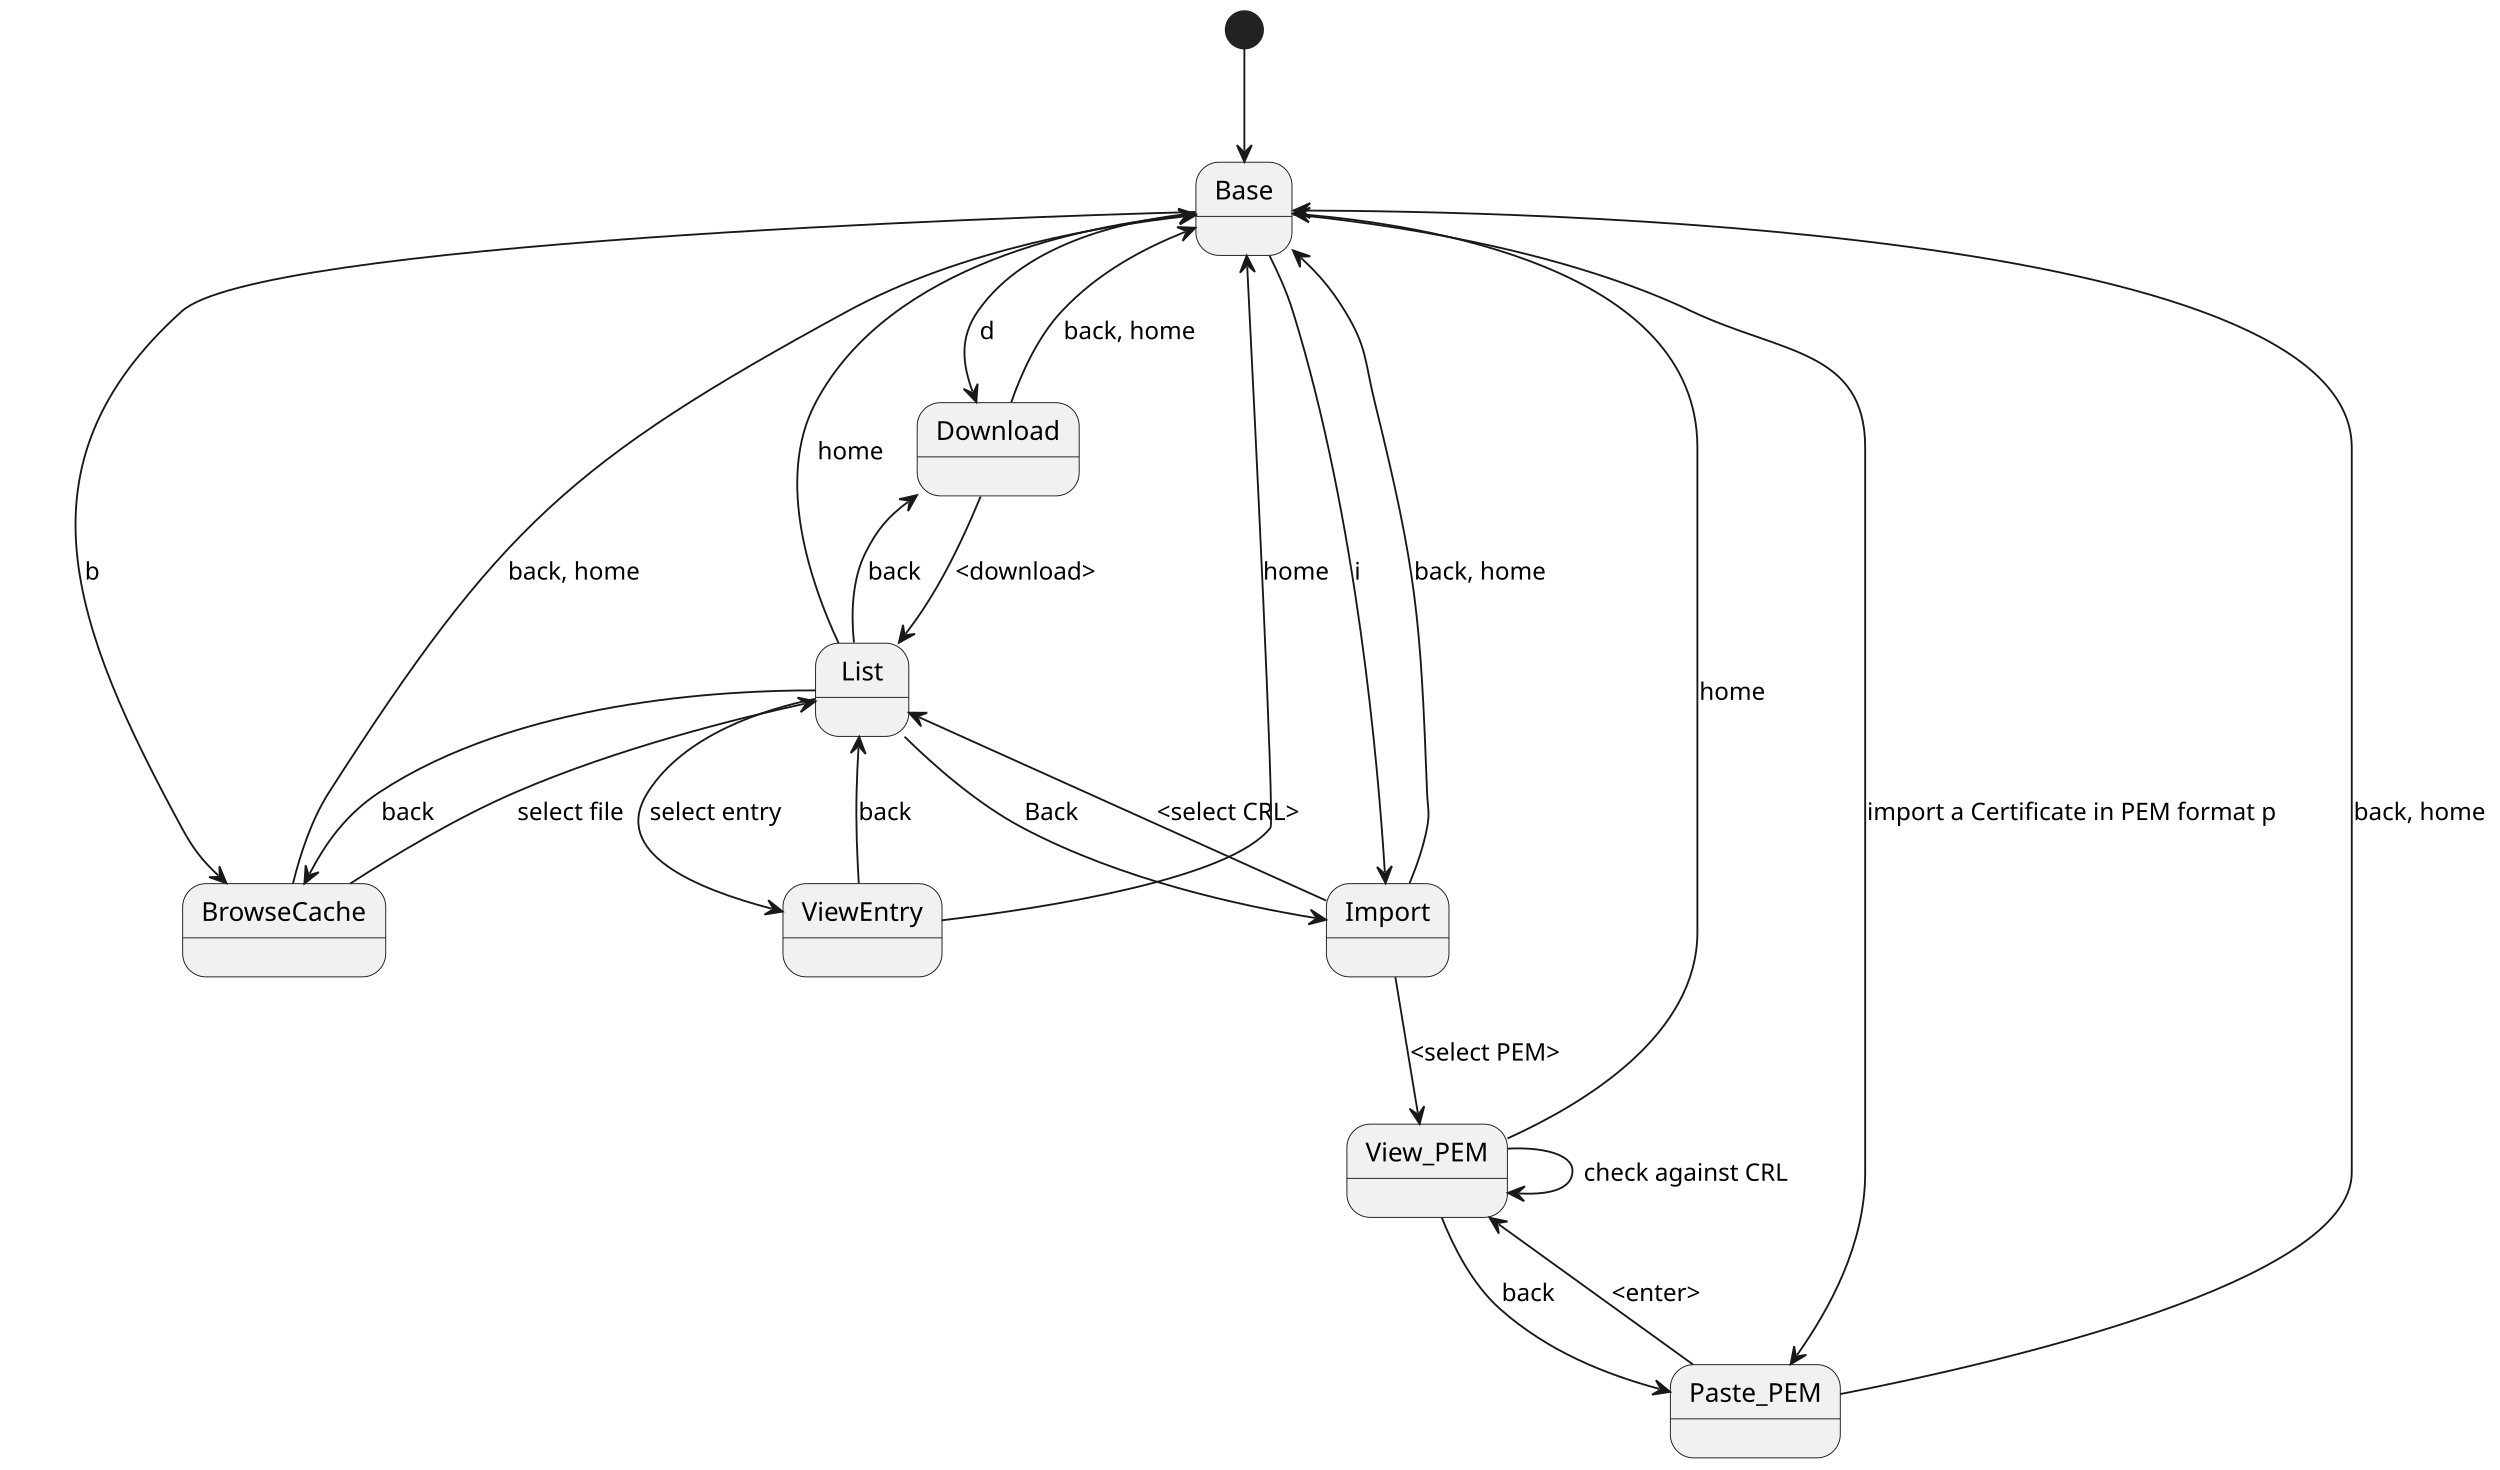
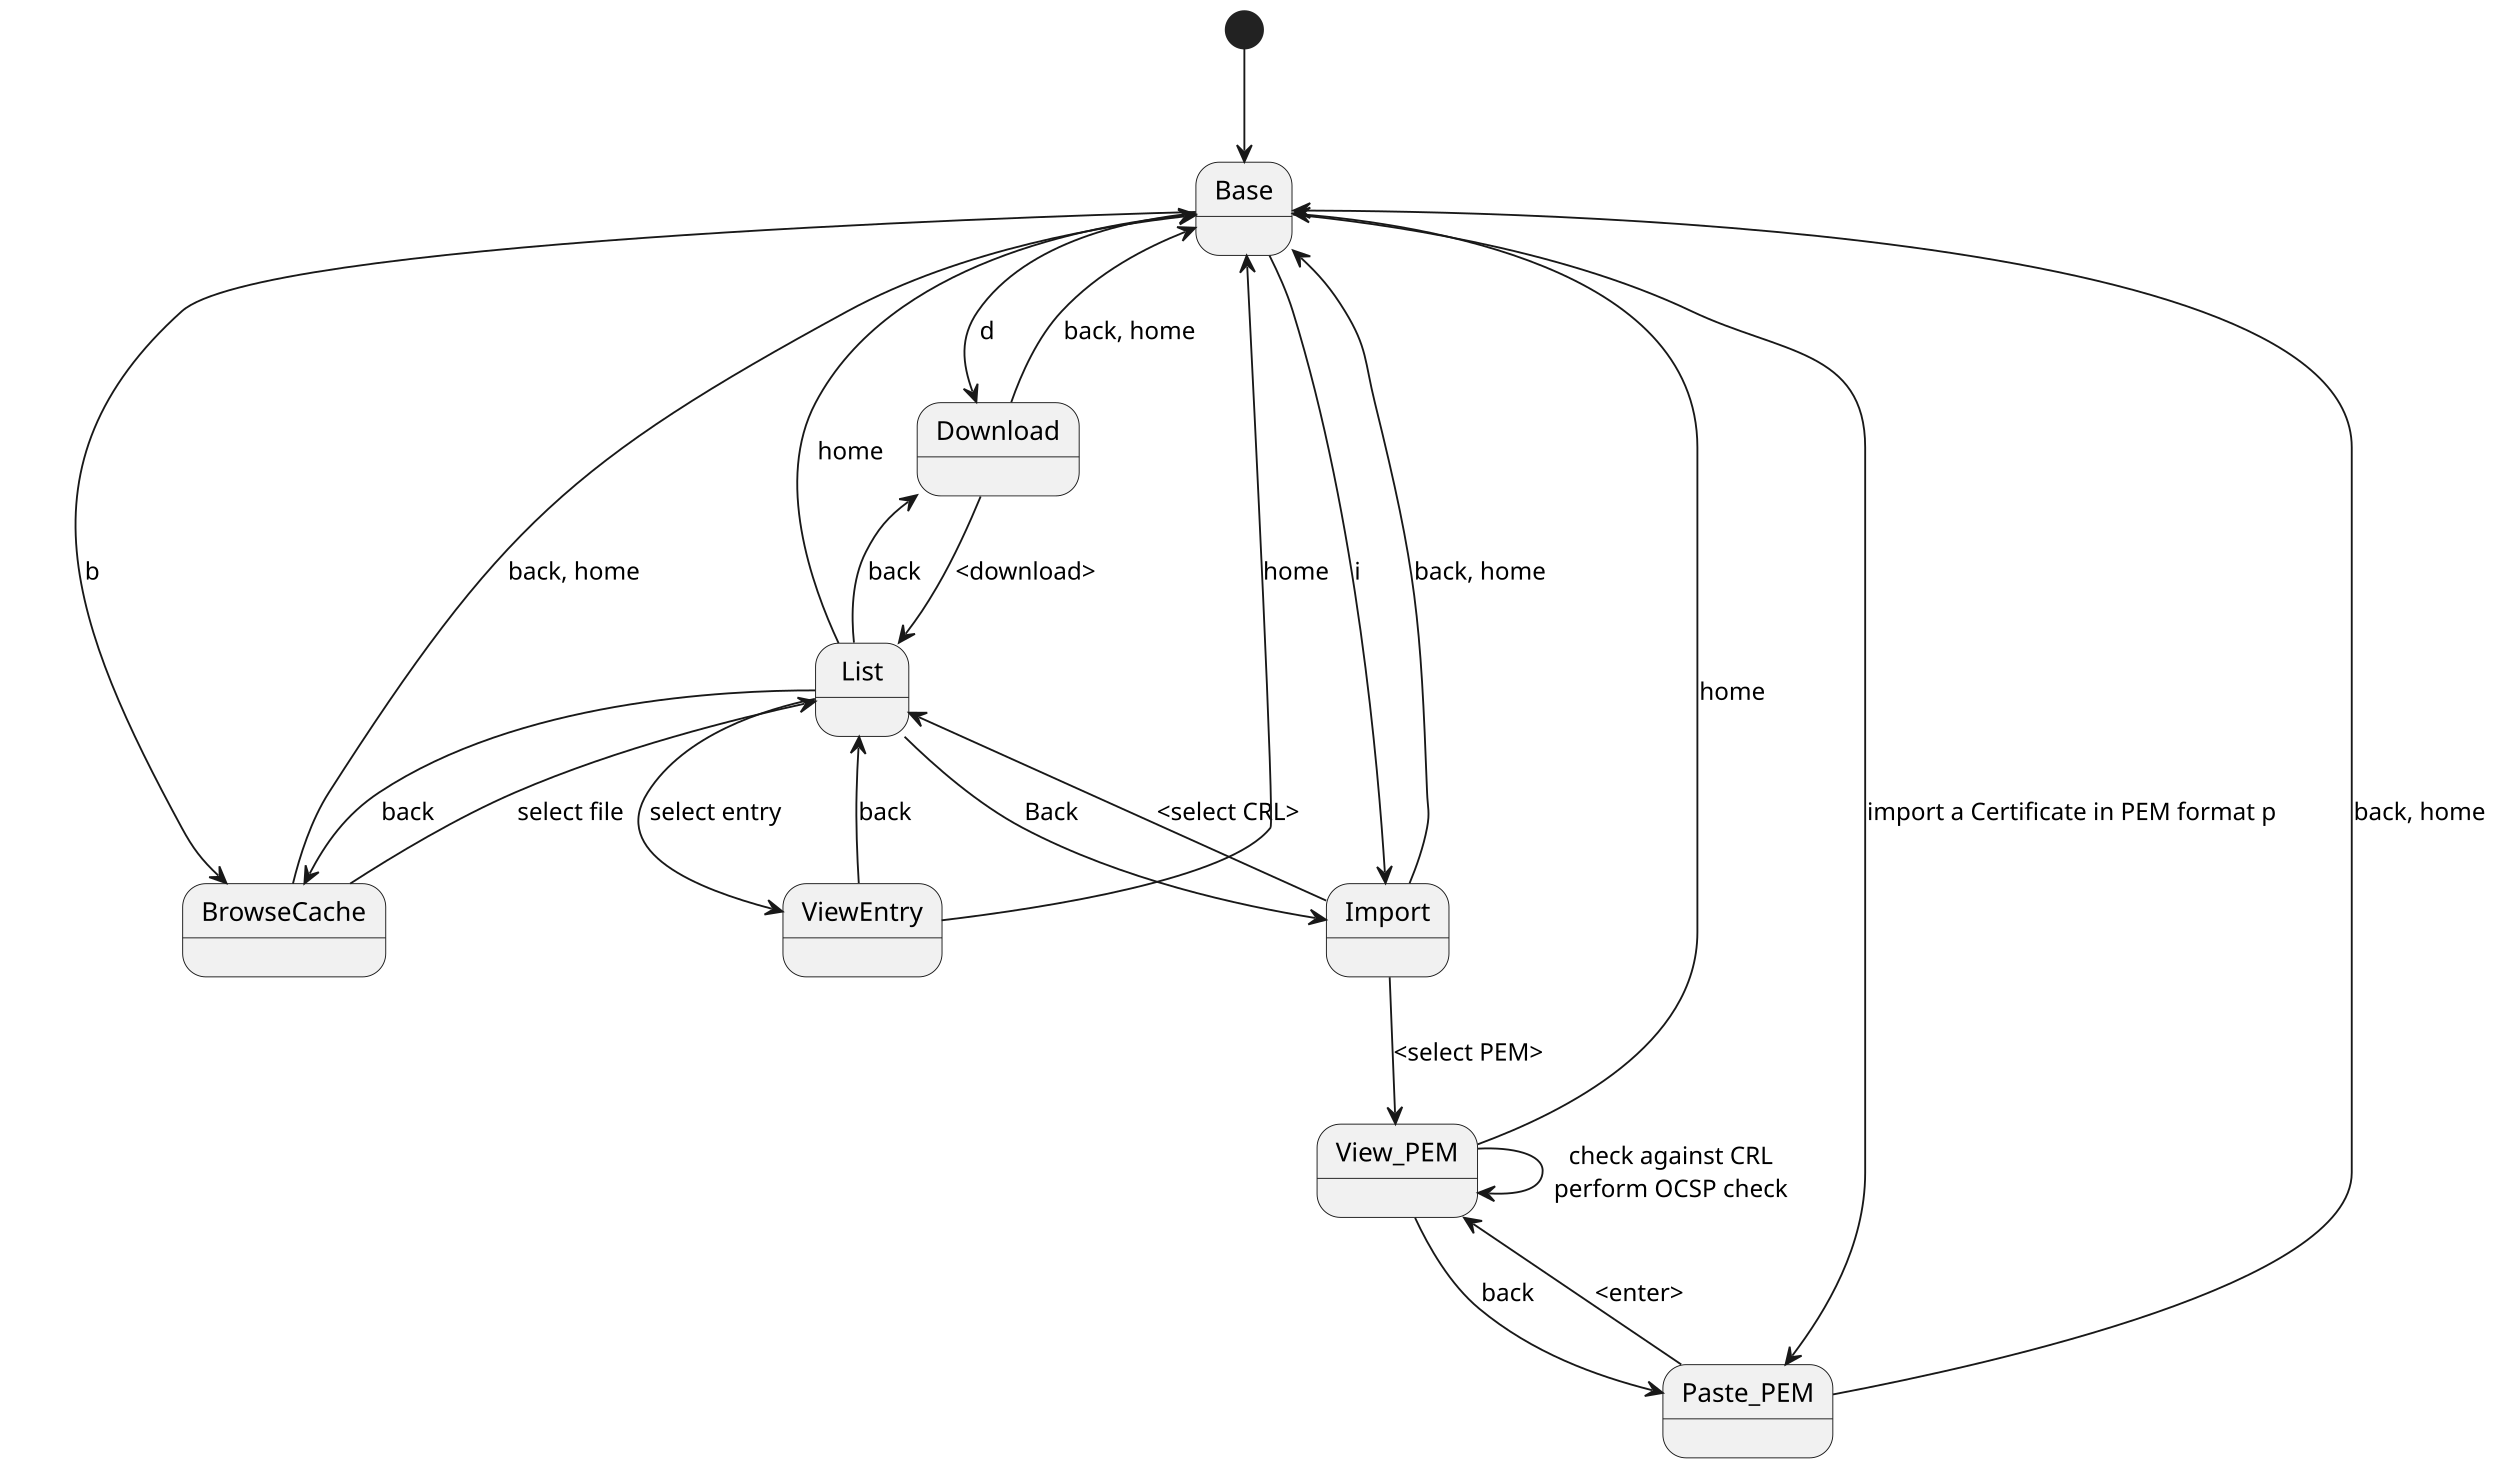
<svg xmlns="http://www.w3.org/2000/svg" contentStyleType="text/css" height="788px" preserveAspectRatio="none" style="width:1341px;height:788px;background:#FFFFFF;" version="1.1" viewBox="0 0 1341 788" width="1341px" zoomAndPan="magnify">
  <defs />
  <g>
    <ellipse cx="667.48" cy="16" fill="#222222" rx="10" ry="10" style="stroke:#222222;stroke-width:1.0;" />
    <g id="Base">
      <rect fill="#F1F1F1" height="50" rx="12.5" ry="12.5" style="stroke:#181818;stroke-width:0.5;" width="51.556" x="641.48" y="87" />
      <line style="stroke:#181818;stroke-width:0.5;" x1="641.48" x2="693.036" y1="116.068" y2="116.068" />
      <text fill="#000000" font-family="sans-serif" font-size="14" lengthAdjust="spacing" textLength="31.556" x="651.48" y="106.966">Base</text>
    </g>
    <g id="Download">
      <rect fill="#F1F1F1" height="50" rx="12.5" ry="12.5" style="stroke:#181818;stroke-width:0.5;" width="86.892" x="491.98" y="216" />
      <line style="stroke:#181818;stroke-width:0.5;" x1="491.98" x2="578.872" y1="245.068" y2="245.068" />
      <text fill="#000000" font-family="sans-serif" font-size="14" lengthAdjust="spacing" textLength="66.892" x="501.98" y="235.966">Download</text>
    </g>
    <g id="BrowseCache">
      <rect fill="#F1F1F1" height="50" rx="12.5" ry="12.5" style="stroke:#181818;stroke-width:0.5;" width="108.928" x="97.98" y="474" />
      <line style="stroke:#181818;stroke-width:0.5;" x1="97.98" x2="206.908" y1="503.068" y2="503.068" />
      <text fill="#000000" font-family="sans-serif" font-size="14" lengthAdjust="spacing" textLength="88.928" x="107.98" y="493.966">BrowseCache</text>
    </g>
    <g id="Import">
      <rect fill="#F1F1F1" height="50" rx="12.5" ry="12.5" style="stroke:#181818;stroke-width:0.5;" width="65.752" x="711.48" y="474" />
      <line style="stroke:#181818;stroke-width:0.5;" x1="711.48" x2="777.232" y1="503.068" y2="503.068" />
      <text fill="#000000" font-family="sans-serif" font-size="14" lengthAdjust="spacing" textLength="45.752" x="721.48" y="493.966">Import</text>
    </g>
    <g id="Paste_PEM">
-       <rect fill="#F1F1F1" height="50" rx="12.5" ry="12.5" style="stroke:#181818;stroke-width:0.5;" width="91.148" x="895.98" y="732" />
-       <line style="stroke:#181818;stroke-width:0.5;" x1="895.98" x2="987.128" y1="761.068" y2="761.068" />
-       <text fill="#000000" font-family="sans-serif" font-size="14" lengthAdjust="spacing" textLength="71.148" x="905.98" y="751.966">Paste_PEM</text>
+       <rect fill="#F1F1F1" height="50" rx="12.5" ry="12.5" style="stroke:#181818;stroke-width:0.5;" width="91.148" x="891.98" y="732" />
+       <line style="stroke:#181818;stroke-width:0.5;" x1="891.98" x2="983.128" y1="761.068" y2="761.068" />
+       <text fill="#000000" font-family="sans-serif" font-size="14" lengthAdjust="spacing" textLength="71.148" x="901.98" y="751.966">Paste_PEM</text>
    </g>
    <g id="View_PEM">
-       <rect fill="#F1F1F1" height="50" rx="12.5" ry="12.5" style="stroke:#181818;stroke-width:0.5;" width="86.08" x="722.48" y="603" />
-       <line style="stroke:#181818;stroke-width:0.5;" x1="722.48" x2="808.56" y1="632.068" y2="632.068" />
-       <text fill="#000000" font-family="sans-serif" font-size="14" lengthAdjust="spacing" textLength="66.08" x="732.48" y="622.966">View_PEM</text>
+       <rect fill="#F1F1F1" height="50" rx="12.5" ry="12.5" style="stroke:#181818;stroke-width:0.5;" width="86.08" x="706.48" y="603" />
+       <line style="stroke:#181818;stroke-width:0.5;" x1="706.48" x2="792.56" y1="632.068" y2="632.068" />
+       <text fill="#000000" font-family="sans-serif" font-size="14" lengthAdjust="spacing" textLength="66.08" x="716.48" y="622.966">View_PEM</text>
    </g>
    <g id="List">
      <rect fill="#F1F1F1" height="50" rx="12.5" ry="12.5" style="stroke:#181818;stroke-width:0.5;" width="50" x="437.48" y="345" />
      <line style="stroke:#181818;stroke-width:0.5;" x1="437.48" x2="487.48" y1="374.068" y2="374.068" />
      <text fill="#000000" font-family="sans-serif" font-size="14" lengthAdjust="spacing" textLength="22.708" x="451.126" y="364.966">List</text>
    </g>
    <g id="ViewEntry">
      <rect fill="#F1F1F1" height="50" rx="12.5" ry="12.5" style="stroke:#181818;stroke-width:0.5;" width="85.324" x="419.98" y="474" />
      <line style="stroke:#181818;stroke-width:0.5;" x1="419.98" x2="505.304" y1="503.068" y2="503.068" />
      <text fill="#000000" font-family="sans-serif" font-size="14" lengthAdjust="spacing" textLength="65.324" x="429.98" y="493.966">ViewEntry</text>
    </g>
    <g id="link_*start*_Base">
      <path d="M667.48,26.01 C667.48,39.89 667.48,60.97 667.48,80.84 " fill="none" id="*start*-to-Base" style="stroke:#181818;stroke-width:1.0;" />
      <polygon fill="#181818" points="667.48,86.84,671.48,77.84,667.48,81.84,663.48,77.84,667.48,86.84" style="stroke:#181818;stroke-width:1.0;" />
    </g>
    <g id="link_Base_Download">
      <path d="M641.23,114.35 C607.69,117.66 550.81,128.91 524.48,167 C514.71,181.13 516.144,194.829 521.664,210.049 " fill="none" id="Base-to-Download" style="stroke:#181818;stroke-width:1.0;" />
      <polygon fill="#181818" points="523.71,215.69,524.402,205.865,522.005,210.99,516.881,208.593,523.71,215.69" style="stroke:#181818;stroke-width:1.0;" />
      <text fill="#000000" font-family="sans-serif" font-size="13" lengthAdjust="spacing" textLength="7.995" x="525.48" y="181.897">d</text>
    </g>
    <g id="link_Download_Base">
      <path d="M542.45,215.73 C547.84,200.34 556.59,180.79 569.48,167 C589.37,145.71 614.031,133.063 635.651,124.393 " fill="none" id="Download-to-Base" style="stroke:#181818;stroke-width:1.0;" />
      <polygon fill="#181818" points="641.22,122.16,631.378,121.797,636.579,124.021,634.356,129.222,641.22,122.16" style="stroke:#181818;stroke-width:1.0;" />
      <text fill="#000000" font-family="sans-serif" font-size="13" lengthAdjust="spacing" textLength="70.72" x="570.48" y="181.897">back, home</text>
    </g>
    <g id="link_Base_BrowseCache">
      <path d="M641.44,113.67 C535.22,116.65 138.38,130.16 97.48,167 C6,249.39 38.81,335.77 97.48,444 C103.47,455.06 108.118,461.16 117.118,469.66 " fill="none" id="Base-to-BrowseCache" style="stroke:#181818;stroke-width:1.0;" />
      <polygon fill="#181818" points="121.48,473.78,117.683,464.692,117.845,470.347,112.19,470.508,121.48,473.78" style="stroke:#181818;stroke-width:1.0;" />
      <text fill="#000000" font-family="sans-serif" font-size="13" lengthAdjust="spacing" textLength="7.995" x="45.48" y="310.897">b</text>
    </g>
    <g id="link_BrowseCache_Base">
      <path d="M157.14,473.98 C160.8,459.06 166.9,439.94 176.48,425 C267.47,283.1 306.4,247.55 454.48,167 C516.31,133.37 593.688,120.839 635.418,116.089 " fill="none" id="BrowseCache-to-Base" style="stroke:#181818;stroke-width:1.0;" />
      <polygon fill="#181818" points="641.38,115.41,631.985,112.454,636.412,115.975,632.89,120.402,641.38,115.41" style="stroke:#181818;stroke-width:1.0;" />
      <text fill="#000000" font-family="sans-serif" font-size="13" lengthAdjust="spacing" textLength="70.72" x="272.48" y="310.897">back, home</text>
    </g>
    <g id="link_Base_Import">
      <path d="M680.97,137.11 C685.57,146.23 690.34,156.86 693.48,167 C728.02,278.34 739.366,412.332 742.826,467.782 " fill="none" id="Base-to-Import" style="stroke:#181818;stroke-width:1.0;" />
      <polygon fill="#181818" points="743.2,473.77,746.632,464.538,742.889,468.78,738.647,465.037,743.2,473.77" style="stroke:#181818;stroke-width:1.0;" />
      <text fill="#000000" font-family="sans-serif" font-size="13" lengthAdjust="spacing" textLength="3.354" x="726.48" y="310.897">i</text>
    </g>
    <g id="link_Import_Base">
      <path d="M756.08,473.83 C759.87,464.71 763.59,454.08 765.48,444 C767.04,435.7 765.8,433.44 765.48,425 C761.97,331.35 759.96,306.98 737.48,216 C731.98,193.76 733.46,186.52 721.48,167 C714.06,154.91 707.805,147.574 697.915,138.384 " fill="none" id="Import-to-Base" style="stroke:#181818;stroke-width:1.0;" />
      <polygon fill="#181818" points="693.52,134.3,697.39,143.357,697.183,137.703,702.836,137.496,693.52,134.3" style="stroke:#181818;stroke-width:1.0;" />
      <text fill="#000000" font-family="sans-serif" font-size="13" lengthAdjust="spacing" textLength="70.72" x="758.48" y="310.897">back, home</text>
    </g>
    <g id="link_Base_Paste_PEM">
-       <path d="M693.57,115.08 C739.01,119.51 834.76,132.46 907.48,167 C954.94,189.54 1000.48,187.45 1000.48,240 C1000.48,240 1000.48,240 1000.48,629 C1000.48,667.66 981.175,702.375 963.925,726.865 " fill="none" id="Base-to-Paste_PEM" style="stroke:#181818;stroke-width:1.0;" />
-       <polygon fill="#181818" points="960.47,731.77,968.923,726.716,963.349,727.682,962.383,722.109,960.47,731.77" style="stroke:#181818;stroke-width:1.0;" />
+       <path d="M693.57,115.08 C739.01,119.51 834.76,132.46 907.48,167 C954.94,189.54 1000.48,187.45 1000.48,240 C1000.48,240 1000.48,240 1000.48,629 C1000.48,668.13 979.803,702.867 961.383,727.187 " fill="none" id="Base-to-Paste_PEM" style="stroke:#181818;stroke-width:1.0;" />
+       <polygon fill="#181818" points="957.76,731.97,966.383,727.211,960.779,727.984,960.005,722.38,957.76,731.97" style="stroke:#181818;stroke-width:1.0;" />
      <text fill="#000000" font-family="sans-serif" font-size="13" lengthAdjust="spacing" textLength="219.466" x="1001.48" y="439.897">import a Certificate in PEM format p</text>
    </g>
    <g id="link_Paste_PEM_Base">
-       <path d="M986.99,747.8 C1075.33,730.57 1261.48,687.35 1261.48,629 C1261.48,240 1261.48,240 1261.48,240 C1261.48,122.15 814.73,113.299 699.77,112.939 " fill="none" id="Paste_PEM-to-Base" style="stroke:#181818;stroke-width:1.0;" />
+       <path d="M983.21,747.97 C1072.53,730.98 1261.48,688.06 1261.48,629 C1261.48,240 1261.48,240 1261.48,240 C1261.48,122.15 814.73,113.299 699.77,112.939 " fill="none" id="Paste_PEM-to-Base" style="stroke:#181818;stroke-width:1.0;" />
      <polygon fill="#181818" points="693.77,112.92,702.757,116.948,698.77,112.936,702.783,108.948,693.77,112.92" style="stroke:#181818;stroke-width:1.0;" />
      <text fill="#000000" font-family="sans-serif" font-size="13" lengthAdjust="spacing" textLength="70.72" x="1262.48" y="439.897">back, home</text>
    </g>
    <g id="link_Paste_PEM_View_PEM">
-       <path d="M908.09,731.9 C876.81,709.33 835.186,679.29 803.866,656.7 " fill="none" id="Paste_PEM-to-View_PEM" style="stroke:#181818;stroke-width:1.0;" />
-       <polygon fill="#181818" points="799,653.19,803.96,661.699,803.055,656.115,808.639,655.211,799,653.19" style="stroke:#181818;stroke-width:1.0;" />
-       <text fill="#000000" font-family="sans-serif" font-size="13" lengthAdjust="spacing" textLength="47.632" x="864.48" y="697.897">&lt;enter&gt;</text>
+       <path d="M901.81,731.9 C868.4,709.33 823.713,679.137 790.253,656.547 " fill="none" id="Paste_PEM-to-View_PEM" style="stroke:#181818;stroke-width:1.0;" />
+       <polygon fill="#181818" points="785.28,653.19,790.501,661.541,789.424,655.988,794.977,654.911,785.28,653.19" style="stroke:#181818;stroke-width:1.0;" />
+       <text fill="#000000" font-family="sans-serif" font-size="13" lengthAdjust="spacing" textLength="47.632" x="855.48" y="697.897">&lt;enter&gt;</text>
    </g>
    <g id="link_View_PEM_Paste_PEM">
-       <path d="M773.4,653.17 C779.65,668.92 789.78,688.9 804.48,702 C830.25,724.96 861.151,737.143 890.071,745.023 " fill="none" id="View_PEM-to-Paste_PEM" style="stroke:#181818;stroke-width:1.0;" />
-       <polygon fill="#181818" points="895.86,746.6,888.228,740.375,891.036,745.285,886.125,748.093,895.86,746.6" style="stroke:#181818;stroke-width:1.0;" />
-       <text fill="#000000" font-family="sans-serif" font-size="13" lengthAdjust="spacing" textLength="28.47" x="805.48" y="697.897">back</text>
+       <path d="M759.06,653.26 C766.39,669.04 777.89,689.04 793.48,702 C821.81,725.56 855.625,737.932 886.145,745.692 " fill="none" id="View_PEM-to-Paste_PEM" style="stroke:#181818;stroke-width:1.0;" />
+       <polygon fill="#181818" points="891.96,747.17,884.223,741.076,887.114,745.938,882.252,748.829,891.96,747.17" style="stroke:#181818;stroke-width:1.0;" />
+       <text fill="#000000" font-family="sans-serif" font-size="13" lengthAdjust="spacing" textLength="28.47" x="794.48" y="697.897">back</text>
    </g>
    <g id="link_View_PEM_Base">
-       <path d="M808.59,610.67 C851.33,591.34 910.48,554.71 910.48,500 C910.48,240 910.48,240 910.48,240 C910.48,142.89 762.148,120.408 699.468,115.078 " fill="none" id="View_PEM-to-Base" style="stroke:#181818;stroke-width:1.0;" />
+       <path d="M792.63,613.81 C840.32,596.24 910.48,560.17 910.48,500 C910.48,240 910.48,240 910.48,240 C910.48,142.89 762.148,120.408 699.468,115.078 " fill="none" id="View_PEM-to-Base" style="stroke:#181818;stroke-width:1.0;" />
      <polygon fill="#181818" points="693.49,114.57,702.119,119.318,698.472,114.994,702.797,111.347,693.49,114.57" style="stroke:#181818;stroke-width:1.0;" />
      <text fill="#000000" font-family="sans-serif" font-size="13" lengthAdjust="spacing" textLength="35.386" x="911.48" y="375.397">home</text>
    </g>
    <g id="link_View_PEM_View_PEM">
-       <path d="M808.79,616.14 C827.48,615.17 843.48,619.12 843.48,628 C843.48,636.88 833.472,641.141 814.782,640.171 " fill="none" id="View_PEM-to-View_PEM" style="stroke:#181818;stroke-width:1.0;" />
-       <polygon fill="#181818" points="808.79,639.86,817.571,644.321,813.783,640.119,817.985,636.332,808.79,639.86" style="stroke:#181818;stroke-width:1.0;" />
-       <text fill="#000000" font-family="sans-serif" font-size="13" lengthAdjust="spacing" textLength="109.551" x="849.48" y="633.397">check against CRL</text>
+       <path d="M792.79,616.14 C811.48,615.17 827.48,619.12 827.48,628 C827.48,636.88 817.472,641.141 798.782,640.171 " fill="none" id="View_PEM-to-View_PEM" style="stroke:#181818;stroke-width:1.0;" />
+       <polygon fill="#181818" points="792.79,639.86,801.571,644.321,797.783,640.119,801.985,636.332,792.79,639.86" style="stroke:#181818;stroke-width:1.0;" />
+       <text fill="#000000" font-family="sans-serif" font-size="13" lengthAdjust="spacing" textLength="109.551" x="841.442" y="624.397">check against CRL</text>
+       <text fill="#000000" font-family="sans-serif" font-size="13" lengthAdjust="spacing" textLength="125.476" x="833.48" y="642.103">perform OCSP check</text>
    </g>
    <g id="link_Import_List">
      <path d="M711.36,483.08 C654.24,457.36 543.931,407.684 492.981,384.734 " fill="none" id="Import-to-List" style="stroke:#181818;stroke-width:1.0;" />
      <polygon fill="#181818" points="487.51,382.27,494.073,389.613,492.069,384.324,497.359,382.319,487.51,382.27" style="stroke:#181818;stroke-width:1.0;" />
      <text fill="#000000" font-family="sans-serif" font-size="13" lengthAdjust="spacing" textLength="76.544" x="620.48" y="439.897">&lt;select CRL&gt;</text>
    </g>
    <g id="link_List_Import">
      <path d="M485.22,395.18 C501.46,411.14 524.59,431.37 548.48,444 C601.68,472.13 665.039,485.767 705.379,492.397 " fill="none" id="List-to-Import" style="stroke:#181818;stroke-width:1.0;" />
      <polygon fill="#181818" points="711.3,493.37,703.068,487.963,706.366,492.559,701.77,495.858,711.3,493.37" style="stroke:#181818;stroke-width:1.0;" />
      <text fill="#000000" font-family="sans-serif" font-size="13" lengthAdjust="spacing" textLength="28.925" x="549.48" y="439.897">Back</text>
    </g>
    <g id="link_Import_View_PEM">
-       <path d="M748.48,524.19 C752.22,546.78 756.779,574.411 760.519,596.981 " fill="none" id="Import-to-View_PEM" style="stroke:#181818;stroke-width:1.0;" />
-       <polygon fill="#181818" points="761.5,602.9,763.975,593.367,760.683,597.967,756.082,594.675,761.5,602.9" style="stroke:#181818;stroke-width:1.0;" />
-       <text fill="#000000" font-family="sans-serif" font-size="13" lengthAdjust="spacing" textLength="80.314" x="756.48" y="568.897">&lt;select PEM&gt;</text>
+       <path d="M745.43,524.19 C746.32,546.78 747.404,574.335 748.294,596.905 " fill="none" id="Import-to-View_PEM" style="stroke:#181818;stroke-width:1.0;" />
+       <polygon fill="#181818" points="748.53,602.9,752.172,593.749,748.333,597.904,744.178,594.065,748.53,602.9" style="stroke:#181818;stroke-width:1.0;" />
+       <text fill="#000000" font-family="sans-serif" font-size="13" lengthAdjust="spacing" textLength="80.314" x="747.48" y="568.897">&lt;select PEM&gt;</text>
    </g>
    <g id="link_BrowseCache_List">
      <path d="M187.85,473.96 C212,458.37 245.17,438.51 276.48,425 C331.9,401.09 395.189,385.446 431.559,377.466 " fill="none" id="BrowseCache-to-List" style="stroke:#181818;stroke-width:1.0;" />
      <polygon fill="#181818" points="437.42,376.18,427.772,374.202,432.536,377.252,429.486,382.016,437.42,376.18" style="stroke:#181818;stroke-width:1.0;" />
      <text fill="#000000" font-family="sans-serif" font-size="13" lengthAdjust="spacing" textLength="57.07" x="277.48" y="439.897">select file</text>
    </g>
    <g id="link_List_BrowseCache">
      <path d="M437.35,370.33 C388.24,370.22 277.86,375.92 203.48,425 C185.41,436.92 174.652,452.329 166.072,468.649 " fill="none" id="List-to-BrowseCache" style="stroke:#181818;stroke-width:1.0;" />
      <polygon fill="#181818" points="163.28,473.96,171.009,467.855,165.607,469.534,163.928,464.132,163.28,473.96" style="stroke:#181818;stroke-width:1.0;" />
      <text fill="#000000" font-family="sans-serif" font-size="13" lengthAdjust="spacing" textLength="28.47" x="204.48" y="439.897">back</text>
    </g>
    <g id="link_List_ViewEntry">
      <path d="M437.11,374.87 C409.64,380.56 367.11,394.09 347.48,425 C326.81,457.54 373.289,476.709 413.989,487.449 " fill="none" id="List-to-ViewEntry" style="stroke:#181818;stroke-width:1.0;" />
      <polygon fill="#181818" points="419.79,488.98,412.108,482.816,414.955,487.704,410.067,490.551,419.79,488.98" style="stroke:#181818;stroke-width:1.0;" />
      <text fill="#000000" font-family="sans-serif" font-size="13" lengthAdjust="spacing" textLength="70.616" x="348.48" y="439.897">select entry</text>
    </g>
    <g id="link_ViewEntry_List">
      <path d="M460.64,473.67 C459.78,459.48 459.03,441.23 459.48,425 C459.75,415.24 459.947,410.49 460.497,401.17 " fill="none" id="ViewEntry-to-List" style="stroke:#181818;stroke-width:1.0;" />
      <polygon fill="#181818" points="460.85,395.18,456.327,403.929,460.555,400.171,464.313,404.4,460.85,395.18" style="stroke:#181818;stroke-width:1.0;" />
      <text fill="#000000" font-family="sans-serif" font-size="13" lengthAdjust="spacing" textLength="28.47" x="460.48" y="439.897">back</text>
    </g>
    <g id="link_ViewEntry_Base">
      <path d="M505.1,493.66 C562.51,486.83 659.99,471.44 681.48,444 C683.85,440.98 672.832,218.772 669.012,143.082 " fill="none" id="ViewEntry-to-Base" style="stroke:#181818;stroke-width:1.0;" />
      <polygon fill="#181818" points="668.71,137.09,665.169,146.28,668.962,142.084,673.159,145.877,668.71,137.09" style="stroke:#181818;stroke-width:1.0;" />
      <text fill="#000000" font-family="sans-serif" font-size="13" lengthAdjust="spacing" textLength="35.386" x="677.48" y="310.897">home</text>
    </g>
    <g id="link_List_Base">
      <path d="M449.81,344.98 C435.11,313.52 415.52,257.51 437.48,216 C477.38,140.59 583.973,120.926 635.353,115.536 " fill="none" id="List-to-Base" style="stroke:#181818;stroke-width:1.0;" />
      <polygon fill="#181818" points="641.32,114.91,631.952,111.871,636.347,115.432,632.786,119.827,641.32,114.91" style="stroke:#181818;stroke-width:1.0;" />
      <text fill="#000000" font-family="sans-serif" font-size="13" lengthAdjust="spacing" textLength="35.386" x="438.48" y="246.397">home</text>
    </g>
    <g id="link_Download_List">
      <path d="M526.02,266.31 C520,280.83 511.64,299.41 502.48,315 C496.51,325.16 492.661,330.933 485.781,339.983 " fill="none" id="Download-to-List" style="stroke:#181818;stroke-width:1.0;" />
      <polygon fill="#181818" points="482.15,344.76,490.781,340.016,485.176,340.78,484.412,335.175,482.15,344.76" style="stroke:#181818;stroke-width:1.0;" />
      <text fill="#000000" font-family="sans-serif" font-size="13" lengthAdjust="spacing" textLength="75.491" x="512.48" y="310.897">&lt;download&gt;</text>
    </g>
    <g id="link_List_Download">
      <path d="M458.06,344.69 C456.55,329.83 456.84,310.89 464.48,296 C470.7,283.87 476.22,277.287 487.11,269.167 " fill="none" id="List-to-Download" style="stroke:#181818;stroke-width:1.0;" />
      <polygon fill="#181818" points="491.92,265.58,482.314,267.753,487.912,268.569,487.096,274.166,491.92,265.58" style="stroke:#181818;stroke-width:1.0;" />
      <text fill="#000000" font-family="sans-serif" font-size="13" lengthAdjust="spacing" textLength="28.47" x="465.48" y="310.897">back</text>
    </g>
  </g>
</svg>
